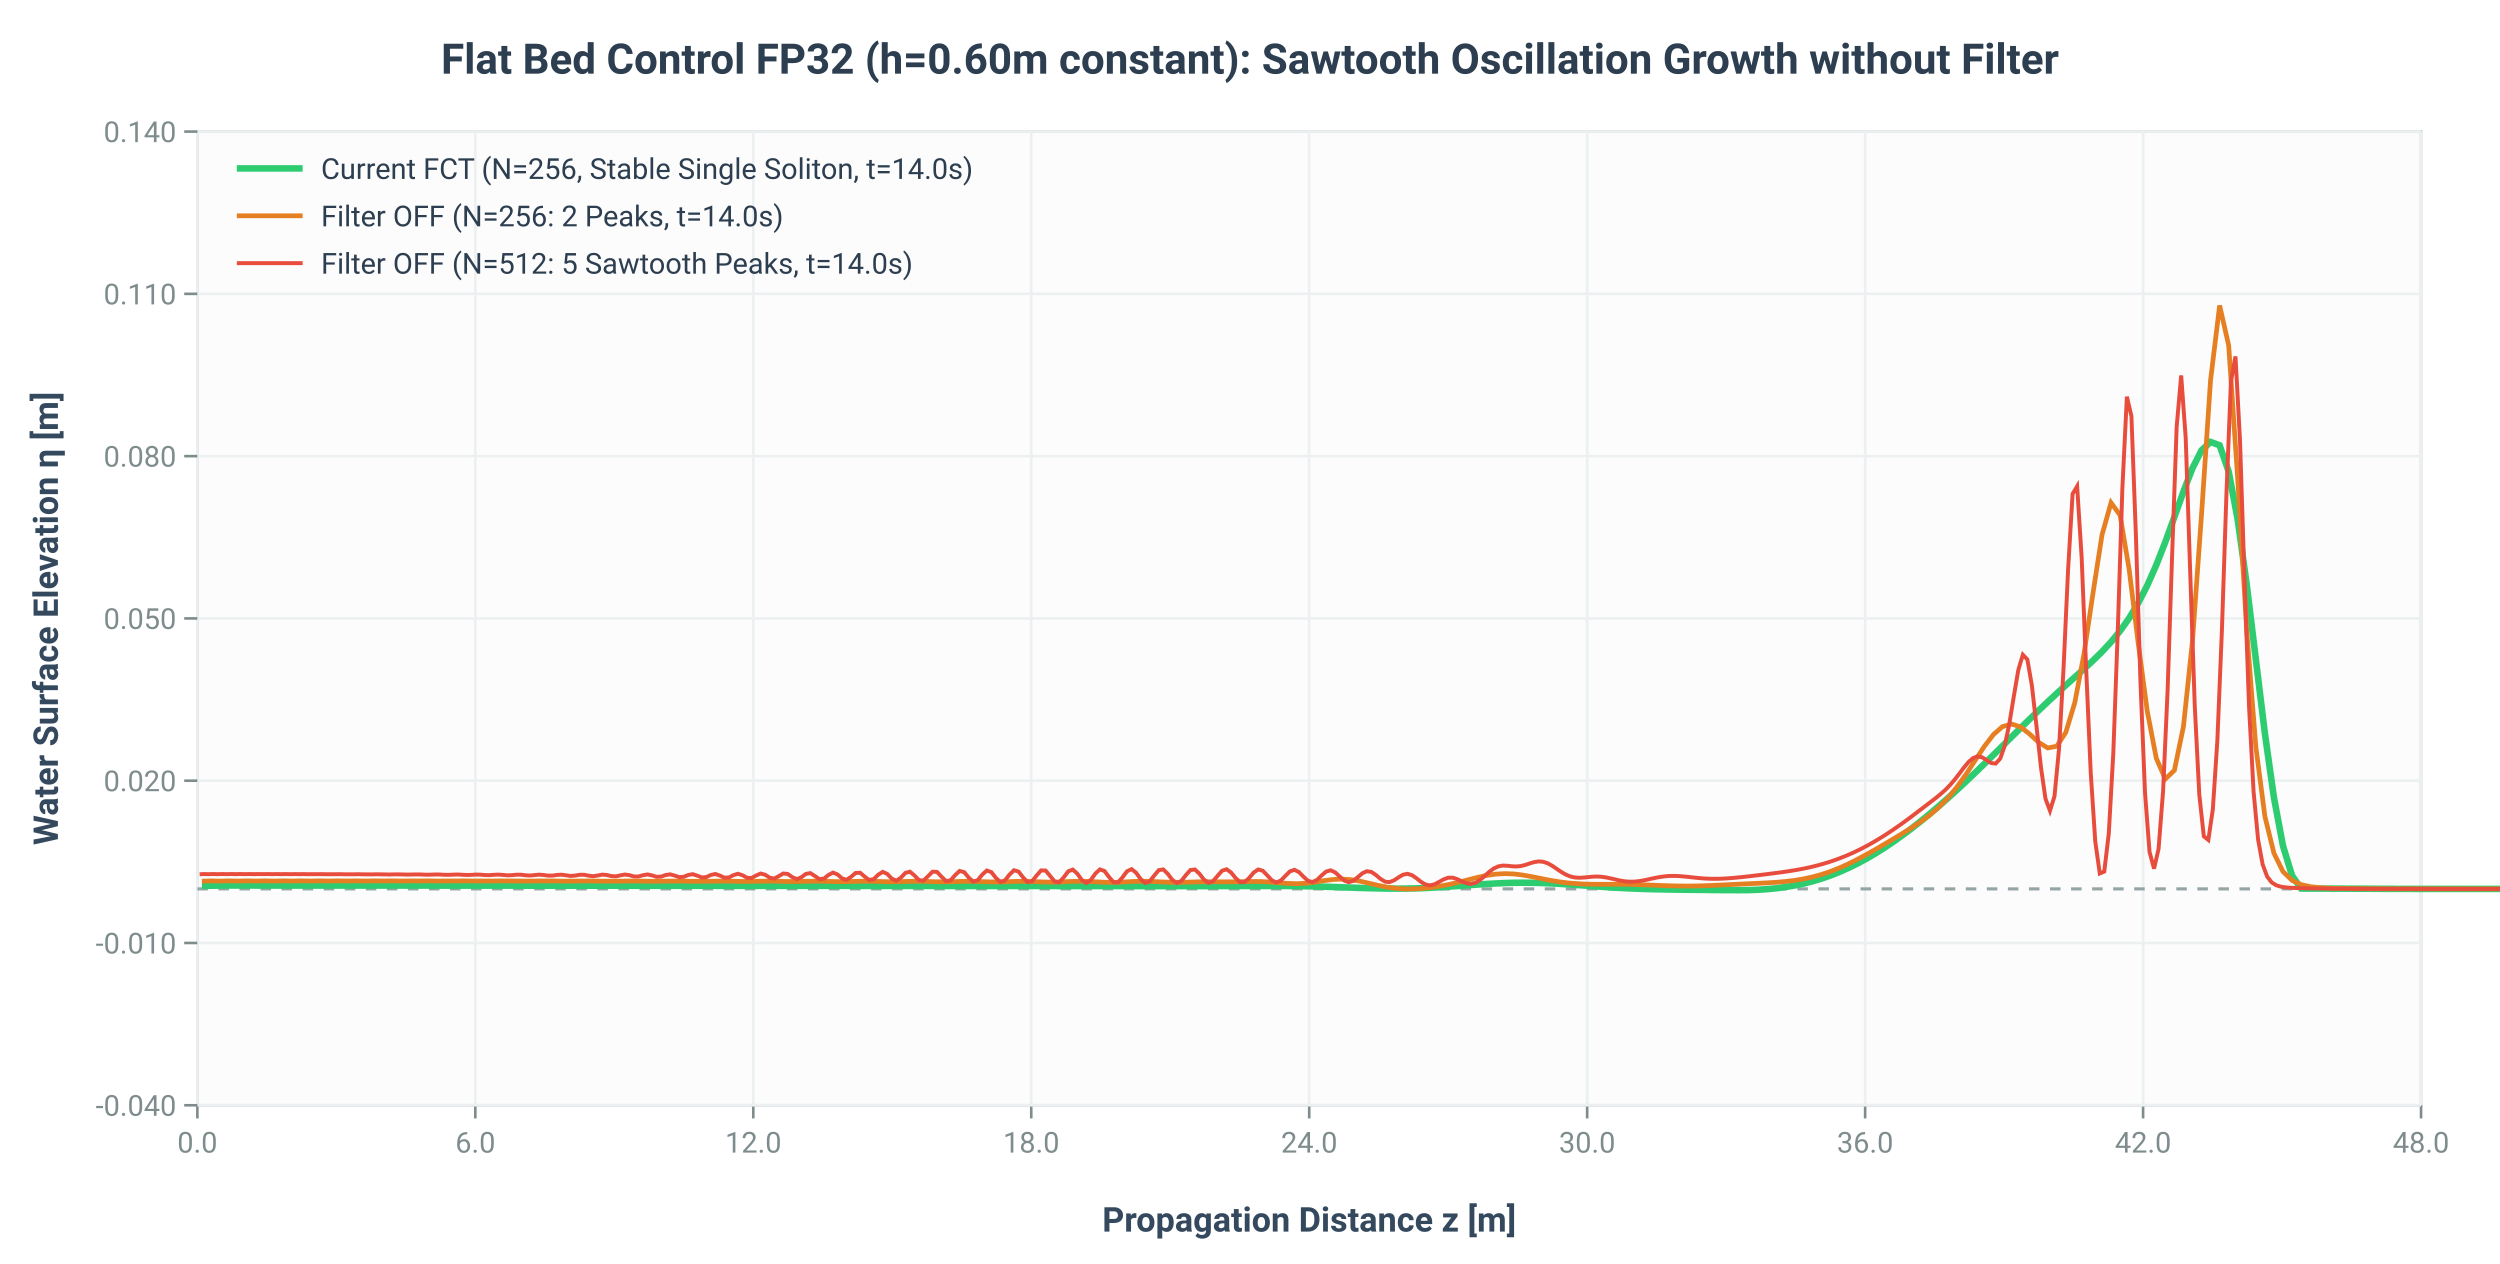
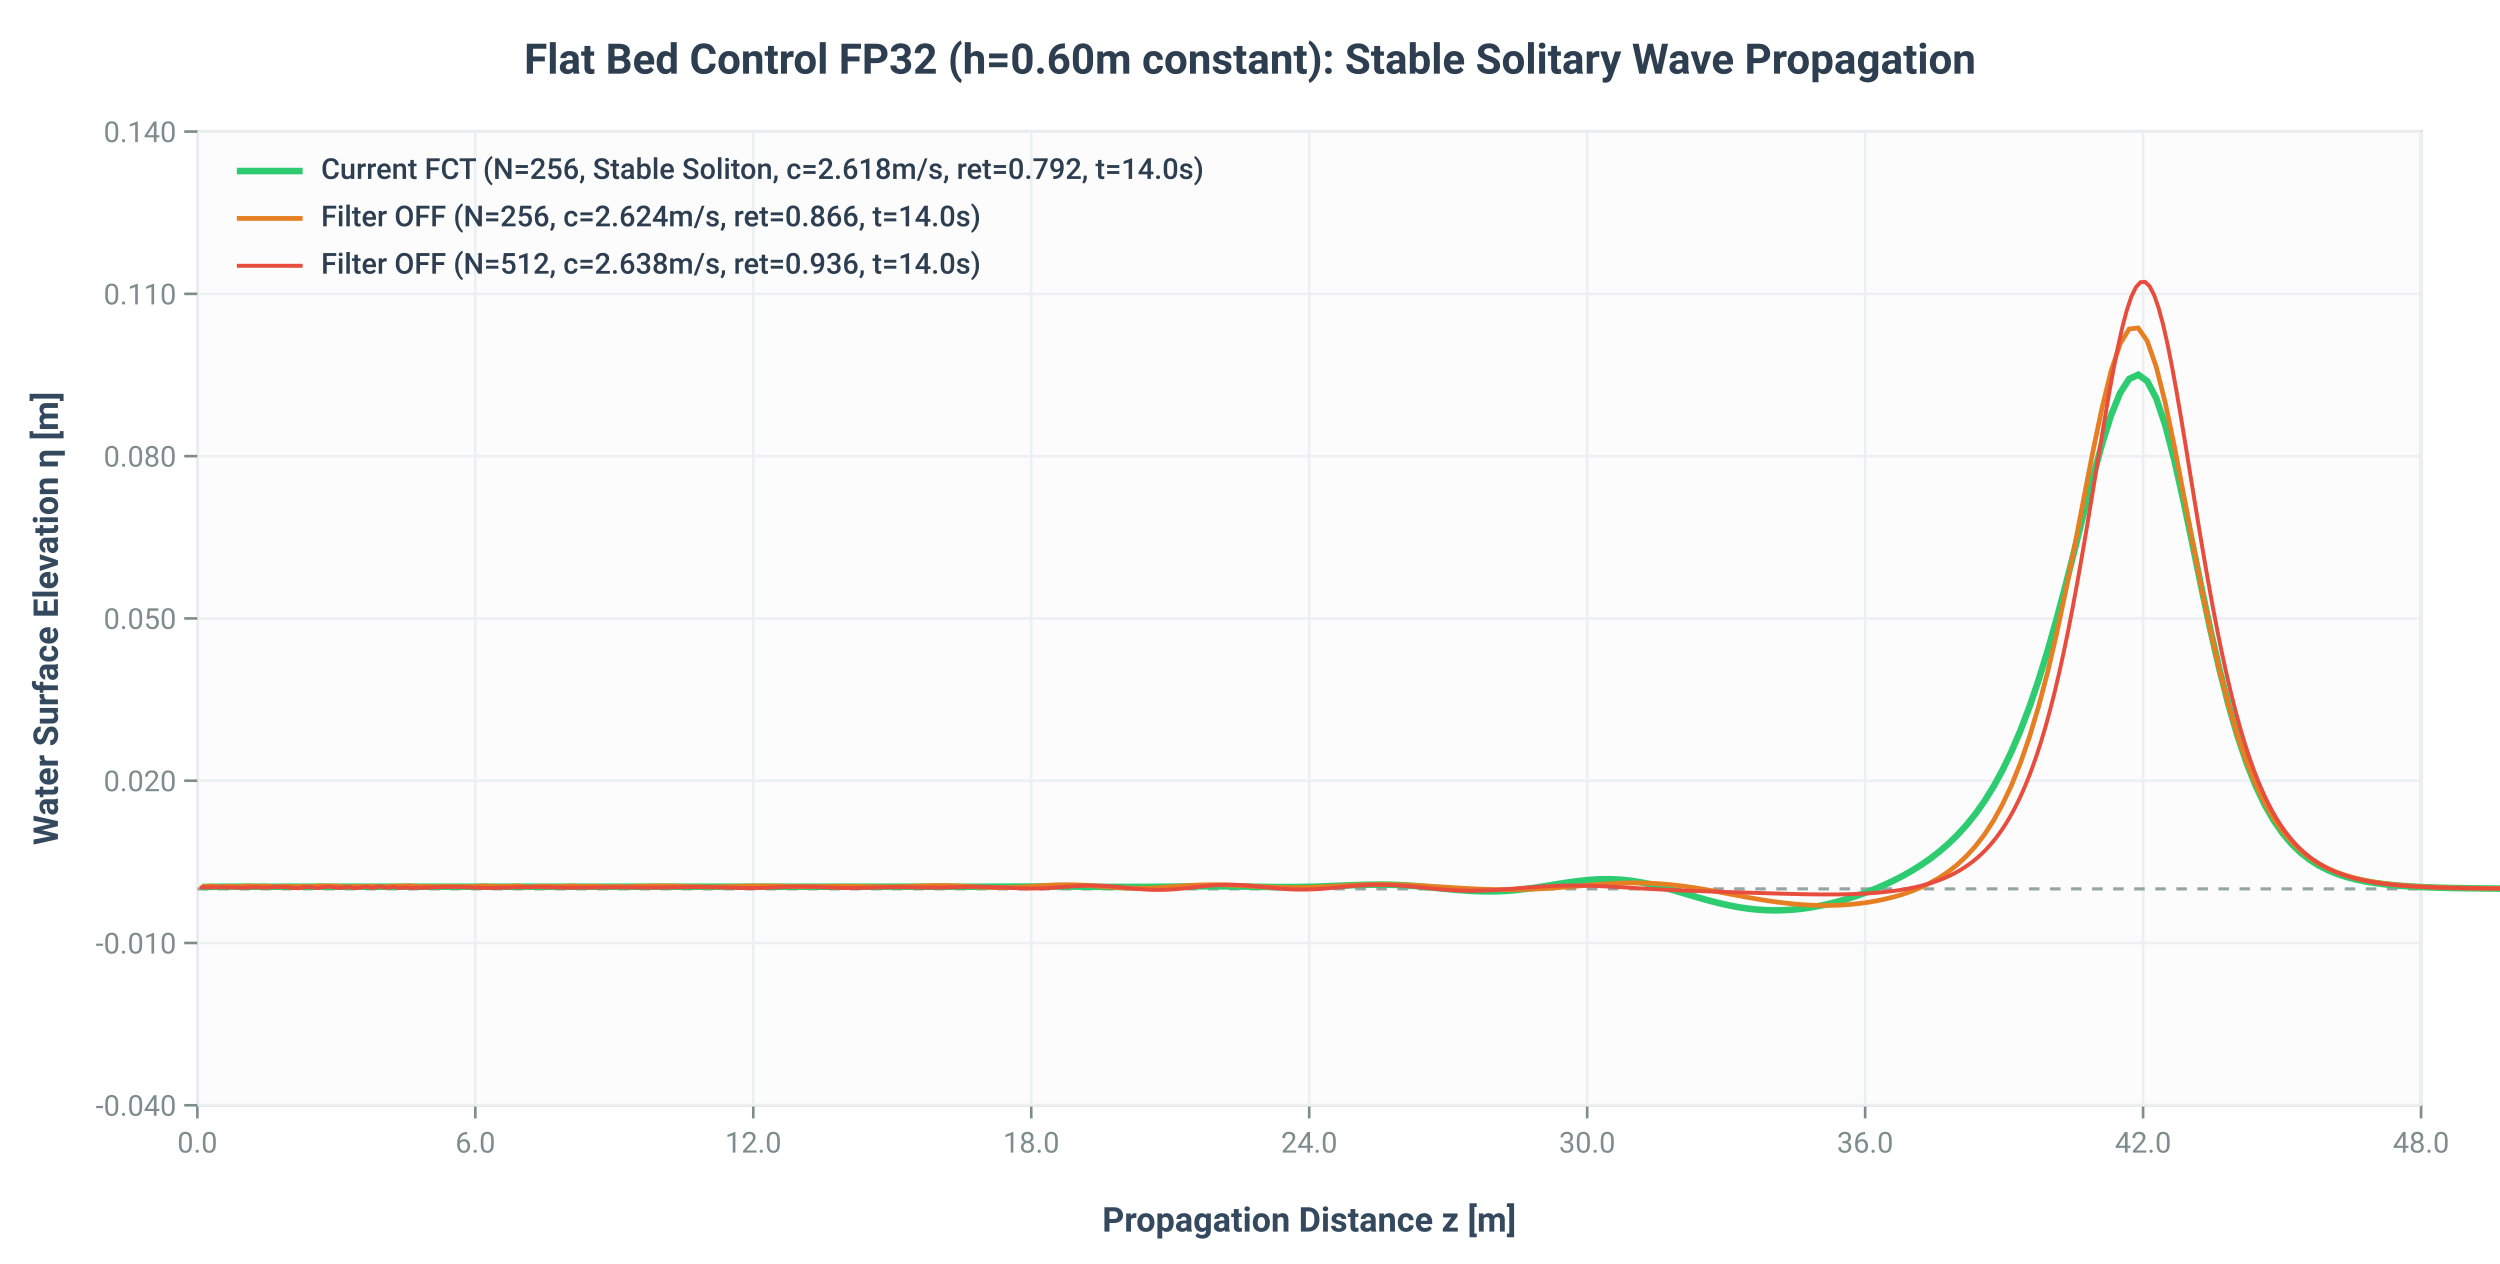
<svg xmlns="http://www.w3.org/2000/svg" viewBox="0 0 950 480" width="950" height="480" style="background-color: #ffffff; font-family: -apple-system, BlinkMacSystemFont, Segoe UI, Roboto, sans-serif;">
-   <text x="475.0" y="28" text-anchor="middle" font-size="16" font-weight="bold" fill="#2c3e50">Flat Bed Control FP32 (h=0.60m constant): Sawtooth Oscillation Growth without Filter</text>
+   <text x="475.0" y="28" text-anchor="middle" font-size="16" font-weight="bold" fill="#2c3e50">Flat Bed Control FP32 (h=0.60m constant): Stable Solitary Wave Propagation</text>
  <rect x="75" y="50" width="845" height="370" fill="#fcfcfc" stroke="#bdc3c7" stroke-width="1" />
  <line x1="75.0" y1="50" x2="75.0" y2="420" stroke="#ecf0f1" stroke-width="1" />
  <line x1="75.0" y1="420" x2="75.0" y2="425" stroke="#7f8c8d" stroke-width="1" />
  <text x="75.0" y="438" text-anchor="middle" font-size="11" fill="#7f8c8d">0.0</text>
  <line x1="180.625" y1="50" x2="180.625" y2="420" stroke="#ecf0f1" stroke-width="1" />
  <line x1="180.625" y1="420" x2="180.625" y2="425" stroke="#7f8c8d" stroke-width="1" />
  <text x="180.625" y="438" text-anchor="middle" font-size="11" fill="#7f8c8d">6.0</text>
  <line x1="286.25" y1="50" x2="286.25" y2="420" stroke="#ecf0f1" stroke-width="1" />
  <line x1="286.25" y1="420" x2="286.25" y2="425" stroke="#7f8c8d" stroke-width="1" />
  <text x="286.25" y="438" text-anchor="middle" font-size="11" fill="#7f8c8d">12.0</text>
  <line x1="391.875" y1="50" x2="391.875" y2="420" stroke="#ecf0f1" stroke-width="1" />
  <line x1="391.875" y1="420" x2="391.875" y2="425" stroke="#7f8c8d" stroke-width="1" />
  <text x="391.875" y="438" text-anchor="middle" font-size="11" fill="#7f8c8d">18.0</text>
  <line x1="497.5" y1="50" x2="497.5" y2="420" stroke="#ecf0f1" stroke-width="1" />
  <line x1="497.5" y1="420" x2="497.5" y2="425" stroke="#7f8c8d" stroke-width="1" />
  <text x="497.5" y="438" text-anchor="middle" font-size="11" fill="#7f8c8d">24.0</text>
  <line x1="603.125" y1="50" x2="603.125" y2="420" stroke="#ecf0f1" stroke-width="1" />
  <line x1="603.125" y1="420" x2="603.125" y2="425" stroke="#7f8c8d" stroke-width="1" />
  <text x="603.125" y="438" text-anchor="middle" font-size="11" fill="#7f8c8d">30.0</text>
  <line x1="708.75" y1="50" x2="708.75" y2="420" stroke="#ecf0f1" stroke-width="1" />
  <line x1="708.75" y1="420" x2="708.75" y2="425" stroke="#7f8c8d" stroke-width="1" />
  <text x="708.75" y="438" text-anchor="middle" font-size="11" fill="#7f8c8d">36.0</text>
  <line x1="814.375" y1="50" x2="814.375" y2="420" stroke="#ecf0f1" stroke-width="1" />
  <line x1="814.375" y1="420" x2="814.375" y2="425" stroke="#7f8c8d" stroke-width="1" />
  <text x="814.375" y="438" text-anchor="middle" font-size="11" fill="#7f8c8d">42.0</text>
  <line x1="920.0" y1="50" x2="920.0" y2="420" stroke="#ecf0f1" stroke-width="1" />
  <line x1="920.0" y1="420" x2="920.0" y2="425" stroke="#7f8c8d" stroke-width="1" />
  <text x="920.0" y="438" text-anchor="middle" font-size="11" fill="#7f8c8d">48.0</text>
  <line x1="75" y1="420.0" x2="920" y2="420.0" stroke="#ecf0f1" stroke-width="1" />
  <line x1="70" y1="420.0" x2="75" y2="420.0" stroke="#7f8c8d" stroke-width="1" />
  <text x="67" y="424.0" text-anchor="end" font-size="11" fill="#7f8c8d">-0.040</text>
  <line x1="75" y1="358.333" x2="920" y2="358.333" stroke="#ecf0f1" stroke-width="1" />
  <line x1="70" y1="358.333" x2="75" y2="358.333" stroke="#7f8c8d" stroke-width="1" />
  <text x="67" y="362.333" text-anchor="end" font-size="11" fill="#7f8c8d">-0.010</text>
  <line x1="75" y1="296.667" x2="920" y2="296.667" stroke="#ecf0f1" stroke-width="1" />
  <line x1="70" y1="296.667" x2="75" y2="296.667" stroke="#7f8c8d" stroke-width="1" />
  <text x="67" y="300.667" text-anchor="end" font-size="11" fill="#7f8c8d">0.020</text>
  <line x1="75" y1="235.0" x2="920" y2="235.0" stroke="#ecf0f1" stroke-width="1" />
  <line x1="70" y1="235.0" x2="75" y2="235.0" stroke="#7f8c8d" stroke-width="1" />
  <text x="67" y="239.0" text-anchor="end" font-size="11" fill="#7f8c8d">0.050</text>
  <line x1="75" y1="173.333" x2="920" y2="173.333" stroke="#ecf0f1" stroke-width="1" />
  <line x1="70" y1="173.333" x2="75" y2="173.333" stroke="#7f8c8d" stroke-width="1" />
  <text x="67" y="177.333" text-anchor="end" font-size="11" fill="#7f8c8d">0.080</text>
  <line x1="75" y1="111.667" x2="920" y2="111.667" stroke="#ecf0f1" stroke-width="1" />
  <line x1="70" y1="111.667" x2="75" y2="111.667" stroke="#7f8c8d" stroke-width="1" />
  <text x="67" y="115.667" text-anchor="end" font-size="11" fill="#7f8c8d">0.110</text>
  <line x1="75" y1="50.0" x2="920" y2="50.0" stroke="#ecf0f1" stroke-width="1" />
  <line x1="70" y1="50.0" x2="75" y2="50.0" stroke="#7f8c8d" stroke-width="1" />
  <text x="67" y="54.0" text-anchor="end" font-size="11" fill="#7f8c8d">0.140</text>
  <text x="497.5" y="468" text-anchor="middle" font-size="13" font-weight="bold" fill="#34495e">Propagation Distance z [m]</text>
  <text x="22" y="235.0" text-anchor="middle" font-size="13" font-weight="bold" fill="#34495e" transform="rotate(-90 22 235.0)">Water Surface Elevation η [m]</text>
  <line x1="75" y1="337.778" x2="920" y2="337.778" stroke="#95a5a6" stroke-width="1.2" stroke-dasharray="4,4" />
-   <path d="M 76.72 336.63 L 80.16 336.58 L 83.60 336.52 L 87.03 336.49 L 90.47 336.49 L 93.91 336.50 L 97.35 336.51 L 100.79 336.51 L 104.23 336.51 L 107.66 336.51 L 111.10 336.51 L 114.54 336.51 L 117.98 336.51 L 121.42 336.52 L 124.86 336.52 L 128.29 336.52 L 131.73 336.52 L 135.17 336.52 L 138.61 336.52 L 142.05 336.52 L 145.49 336.52 L 148.92 336.53 L 152.36 336.53 L 155.80 336.53 L 159.24 336.53 L 162.68 336.53 L 166.12 336.54 L 169.55 336.54 L 172.99 336.54 L 176.43 336.54 L 179.87 336.54 L 183.31 336.55 L 186.75 336.55 L 190.18 336.55 L 193.62 336.55 L 197.06 336.56 L 200.50 336.56 L 203.94 336.56 L 207.38 336.56 L 210.81 336.57 L 214.25 336.57 L 217.69 336.57 L 221.13 336.57 L 224.57 336.58 L 228.00 336.58 L 231.44 336.58 L 234.88 336.58 L 238.32 336.58 L 241.76 336.59 L 245.20 336.59 L 248.63 336.59 L 252.07 336.59 L 255.51 336.59 L 258.95 336.60 L 262.39 336.60 L 265.83 336.60 L 269.26 336.60 L 272.70 336.61 L 276.14 336.61 L 279.58 336.61 L 283.02 336.61 L 286.46 336.61 L 289.89 336.62 L 293.33 336.62 L 296.77 336.62 L 300.21 336.62 L 303.65 336.62 L 307.09 336.63 L 310.52 336.63 L 313.96 336.63 L 317.40 336.63 L 320.84 336.63 L 324.28 336.64 L 327.72 336.64 L 331.15 336.64 L 334.59 336.64 L 338.03 336.65 L 341.47 336.65 L 344.91 336.65 L 348.35 336.65 L 351.78 336.65 L 355.22 336.66 L 358.66 336.66 L 362.10 336.66 L 365.54 336.66 L 368.98 336.66 L 372.41 336.67 L 375.85 336.67 L 379.29 336.67 L 382.73 336.67 L 386.17 336.68 L 389.61 336.68 L 393.04 336.68 L 396.48 336.68 L 399.92 336.68 L 403.36 336.69 L 406.80 336.69 L 410.24 336.69 L 413.67 336.69 L 417.11 336.69 L 420.55 336.69 L 423.99 336.70 L 427.43 336.70 L 430.87 336.71 L 434.30 336.71 L 437.74 336.71 L 441.18 336.72 L 444.62 336.72 L 448.06 336.72 L 451.50 336.72 L 454.93 336.72 L 458.37 336.72 L 461.81 336.71 L 465.25 336.70 L 468.69 336.69 L 472.13 336.68 L 475.56 336.67 L 479.00 336.66 L 482.44 336.66 L 485.88 336.66 L 489.32 336.68 L 492.76 336.72 L 496.19 336.77 L 499.63 336.85 L 503.07 336.94 L 506.51 337.05 L 509.95 337.17 L 513.39 337.29 L 516.82 337.41 L 520.26 337.51 L 523.70 337.59 L 527.14 337.65 L 530.58 337.67 L 534.01 337.66 L 537.45 337.59 L 540.89 337.48 L 544.33 337.31 L 547.77 337.11 L 551.21 336.88 L 554.64 336.63 L 558.08 336.37 L 561.52 336.13 L 564.96 335.90 L 568.40 335.71 L 571.84 335.56 L 575.27 335.46 L 578.71 335.43 L 582.15 335.45 L 585.59 335.53 L 589.03 335.67 L 592.47 335.85 L 595.90 336.07 L 599.34 336.31 L 602.78 336.56 L 606.22 336.81 L 609.66 337.05 L 613.10 337.27 L 616.53 337.46 L 619.97 337.62 L 623.41 337.75 L 626.85 337.86 L 630.29 337.94 L 633.73 338.00 L 637.16 338.05 L 640.60 338.09 L 644.04 338.13 L 647.48 338.16 L 650.92 338.20 L 654.36 338.23 L 657.79 338.25 L 661.23 338.26 L 664.67 338.23 L 668.11 338.10 L 671.55 337.87 L 674.99 337.54 L 678.42 337.08 L 681.86 336.50 L 685.30 335.78 L 688.74 334.90 L 692.18 333.87 L 695.62 332.68 L 699.05 331.31 L 702.49 329.78 L 705.93 328.09 L 709.37 326.23 L 712.81 324.21 L 716.25 322.04 L 719.68 319.72 L 723.12 317.26 L 726.56 314.68 L 730.00 311.97 L 733.44 309.14 L 736.88 306.21 L 740.31 303.18 L 743.75 300.06 L 747.19 296.85 L 750.63 293.58 L 754.07 290.24 L 757.51 286.87 L 760.94 283.47 L 764.38 280.05 L 767.82 276.66 L 771.26 273.29 L 774.70 269.97 L 778.14 266.71 L 781.57 263.52 L 785.01 260.39 L 788.45 257.30 L 791.89 254.20 L 795.33 251.02 L 798.77 247.64 L 802.20 243.94 L 805.64 239.75 L 809.08 234.89 L 812.52 229.18 L 815.96 222.47 L 819.39 214.70 L 822.83 205.93 L 826.27 196.45 L 829.71 186.80 L 833.15 177.89 L 836.59 171.11 L 840.02 167.94 L 843.46 169.22 L 846.90 179.24 L 850.34 197.52 L 853.78 222.34 L 857.22 250.62 L 860.65 278.66 L 864.09 303.05 L 867.53 321.41 L 870.97 332.71 L 874.41 337.64 L 877.85 337.67 L 881.28 337.67 L 884.72 337.67 L 888.16 337.68 L 891.60 337.69 L 895.04 337.70 L 898.48 337.71 L 901.91 337.73 L 905.35 337.75 L 908.79 337.76 L 912.23 337.77 L 915.67 337.77 L 919.11 337.78 L 922.54 337.78 L 925.98 337.78 L 929.42 337.78 L 932.86 337.78 L 936.30 337.78 L 939.74 337.78 L 943.17 337.78 L 946.61 337.78 L 950.05 337.78 L 953.49 337.78" fill="none" stroke="#2ecc71" stroke-width="2.5" />
-   <line x1="90" y1="64" x2="115" y2="64" stroke="#2ecc71" stroke-width="2.5" />
-   <text x="122" y="68" font-size="11" fill="#2c3e50">Current FCT (N=256, Stable Single Soliton, t=14.0s)</text>
-   <path d="M 76.72 334.86 L 80.16 334.74 L 83.60 334.82 L 87.03 334.72 L 90.47 334.81 L 93.91 334.72 L 97.35 334.80 L 100.79 334.72 L 104.23 334.80 L 107.66 334.72 L 111.10 334.79 L 114.54 334.72 L 117.98 334.79 L 121.42 334.72 L 124.86 334.79 L 128.29 334.72 L 131.73 334.78 L 135.17 334.72 L 138.61 334.79 L 142.05 334.73 L 145.49 334.77 L 148.92 334.72 L 152.36 334.80 L 155.80 334.74 L 159.24 334.77 L 162.68 334.72 L 166.12 334.80 L 169.55 334.76 L 172.99 334.78 L 176.43 334.72 L 179.87 334.79 L 183.31 334.77 L 186.75 334.80 L 190.18 334.74 L 193.62 334.78 L 197.06 334.78 L 200.50 334.83 L 203.94 334.77 L 207.38 334.78 L 210.81 334.77 L 214.25 334.85 L 217.69 334.81 L 221.13 334.80 L 224.57 334.76 L 228.00 334.83 L 231.44 334.85 L 234.88 334.85 L 238.32 334.78 L 241.76 334.80 L 245.20 334.84 L 248.63 334.90 L 252.07 334.85 L 255.51 334.81 L 258.95 334.80 L 262.39 334.89 L 265.83 334.91 L 269.26 334.89 L 272.70 334.81 L 276.14 334.83 L 279.58 334.89 L 283.02 334.96 L 286.46 334.91 L 289.89 334.84 L 293.33 334.82 L 296.77 334.92 L 300.21 334.98 L 303.65 334.97 L 307.09 334.87 L 310.52 334.84 L 313.96 334.90 L 317.40 335.01 L 320.84 335.02 L 324.28 334.95 L 327.72 334.85 L 331.15 334.88 L 334.59 334.98 L 338.03 335.07 L 341.47 335.03 L 344.91 334.93 L 348.35 334.86 L 351.78 334.94 L 355.22 335.06 L 358.66 335.11 L 362.10 335.04 L 365.54 334.92 L 368.98 334.89 L 372.41 334.99 L 375.85 335.11 L 379.29 335.15 L 382.73 335.06 L 386.17 334.93 L 389.61 334.90 L 393.04 335.01 L 396.48 335.15 L 399.92 335.22 L 403.36 335.12 L 406.80 334.96 L 410.24 334.87 L 413.67 334.95 L 417.11 335.13 L 420.55 335.28 L 423.99 335.27 L 427.43 335.13 L 430.87 334.95 L 434.30 334.87 L 437.74 334.95 L 441.18 335.12 L 444.62 335.26 L 448.06 335.29 L 451.50 335.21 L 454.93 335.11 L 458.37 335.06 L 461.81 335.07 L 465.25 335.11 L 468.69 335.10 L 472.13 335.03 L 475.56 334.96 L 479.00 334.98 L 482.44 335.15 L 485.88 335.43 L 489.32 335.70 L 492.76 335.81 L 496.19 335.63 L 499.63 335.21 L 503.07 334.66 L 506.51 334.21 L 509.95 334.05 L 513.39 334.27 L 516.82 334.85 L 520.26 335.63 L 523.70 336.44 L 527.14 337.12 L 530.58 337.58 L 534.01 337.78 L 537.45 337.77 L 540.89 337.56 L 544.33 337.18 L 547.77 336.65 L 551.21 335.96 L 554.64 335.15 L 558.08 334.26 L 561.52 333.39 L 564.96 332.65 L 568.40 332.16 L 571.84 331.97 L 575.27 332.10 L 578.71 332.53 L 582.15 333.14 L 585.59 333.83 L 589.03 334.51 L 592.47 335.09 L 595.90 335.53 L 599.34 335.81 L 602.78 335.97 L 606.22 336.03 L 609.66 336.03 L 613.10 336.03 L 616.53 336.04 L 619.97 336.09 L 623.41 336.19 L 626.85 336.31 L 630.29 336.45 L 633.73 336.57 L 637.16 336.66 L 640.60 336.69 L 644.04 336.67 L 647.48 336.58 L 650.92 336.45 L 654.36 336.29 L 657.79 336.12 L 661.23 335.96 L 664.67 335.81 L 668.11 335.65 L 671.55 335.48 L 674.99 335.27 L 678.42 334.97 L 681.86 334.56 L 685.30 333.99 L 688.74 333.25 L 692.18 332.30 L 695.62 331.14 L 699.05 329.78 L 702.49 328.22 L 705.93 326.50 L 709.37 324.64 L 712.81 322.70 L 716.25 320.69 L 719.68 318.66 L 723.12 316.59 L 726.56 314.45 L 730.00 312.17 L 733.44 309.62 L 736.88 306.65 L 740.31 303.12 L 743.75 298.92 L 747.19 294.09 L 750.63 288.83 L 754.07 283.62 L 757.51 279.13 L 760.94 276.12 L 764.38 275.13 L 767.82 276.25 L 771.26 278.94 L 774.70 282.10 L 778.14 284.22 L 781.57 283.56 L 785.01 278.31 L 788.45 266.88 L 791.89 248.63 L 795.33 225.44 L 798.77 203.23 L 802.20 191.04 L 805.64 195.78 L 809.08 216.40 L 812.52 244.41 L 815.96 270.24 L 819.39 288.15 L 822.83 296.02 L 826.27 292.71 L 829.71 276.09 L 833.15 243.40 L 836.59 195.42 L 840.02 144.41 L 843.46 116.09 L 846.90 131.27 L 850.34 182.14 L 853.78 239.97 L 857.22 283.79 L 860.65 310.20 L 864.09 324.22 L 867.53 331.18 L 870.97 334.54 L 874.41 336.15 L 877.85 336.92 L 881.28 337.30 L 884.72 337.49 L 888.16 337.59 L 891.60 337.65 L 895.04 337.69 L 898.48 337.71 L 901.91 337.73 L 905.35 337.74 L 908.79 337.75 L 912.23 337.75 L 915.67 337.76 L 919.11 337.76 L 922.54 337.77 L 925.98 337.77 L 929.42 337.77 L 932.86 337.77 L 936.30 337.77 L 939.74 337.77 L 943.17 337.78 L 946.61 337.78 L 950.05 337.78 L 953.49 337.78" fill="none" stroke="#e67e22" stroke-width="1.8" />
-   <line x1="90" y1="82" x2="115" y2="82" stroke="#e67e22" stroke-width="1.8" />
-   <text x="122" y="86" font-size="11" fill="#2c3e50">Filter OFF (N=256: 2 Peaks, t=14.0s)</text>
-   <path d="M 75.86 332.22 L 77.58 332.14 L 79.30 332.19 L 81.02 332.13 L 82.74 332.19 L 84.46 332.13 L 86.17 332.18 L 87.89 332.13 L 89.61 332.18 L 91.33 332.13 L 93.05 332.18 L 94.77 332.13 L 96.49 332.18 L 98.21 332.14 L 99.93 332.17 L 101.65 332.14 L 103.37 332.18 L 105.09 332.15 L 106.80 332.18 L 108.52 332.14 L 110.24 332.19 L 111.96 332.16 L 113.68 332.18 L 115.40 332.16 L 117.12 332.20 L 118.84 332.18 L 120.56 332.19 L 122.28 332.17 L 124.00 332.21 L 125.72 332.20 L 127.43 332.21 L 129.15 332.18 L 130.87 332.23 L 132.59 332.23 L 134.31 332.24 L 136.03 332.20 L 137.75 332.24 L 139.47 332.26 L 141.19 332.27 L 142.91 332.23 L 144.63 332.25 L 146.35 332.28 L 148.06 332.31 L 149.78 332.26 L 151.50 332.26 L 153.22 332.30 L 154.94 332.35 L 156.66 332.31 L 158.38 332.28 L 160.10 332.31 L 161.82 332.39 L 163.54 332.37 L 165.26 332.31 L 166.97 332.31 L 168.69 332.41 L 170.41 332.44 L 172.13 332.37 L 173.85 332.31 L 175.57 332.40 L 177.29 332.49 L 179.01 332.46 L 180.73 332.34 L 182.45 332.37 L 184.17 332.51 L 185.89 332.56 L 187.60 332.43 L 189.32 332.35 L 191.04 332.46 L 192.76 332.62 L 194.48 332.57 L 196.20 332.39 L 197.92 332.39 L 199.64 332.60 L 201.36 332.70 L 203.08 332.54 L 204.80 332.37 L 206.52 332.49 L 208.23 332.73 L 209.95 332.73 L 211.67 332.48 L 213.39 332.38 L 215.11 332.61 L 216.83 332.86 L 218.55 332.72 L 220.27 332.42 L 221.99 332.42 L 223.71 332.76 L 225.43 332.95 L 227.15 332.69 L 228.86 332.36 L 230.58 332.49 L 232.30 332.91 L 234.02 333.02 L 235.74 332.63 L 237.46 332.32 L 239.18 332.57 L 240.90 333.06 L 242.62 333.07 L 244.34 332.57 L 246.06 332.29 L 247.78 332.66 L 249.49 333.19 L 251.21 333.12 L 252.93 332.52 L 254.65 332.25 L 256.37 332.72 L 258.09 333.31 L 259.81 333.19 L 261.53 332.49 L 263.25 332.19 L 264.97 332.75 L 266.69 333.43 L 268.41 333.29 L 270.12 332.49 L 271.84 332.12 L 273.56 332.72 L 275.28 333.52 L 277.00 333.43 L 278.72 332.55 L 280.44 332.03 L 282.16 332.61 L 283.88 333.56 L 285.60 333.63 L 287.32 332.69 L 289.04 331.95 L 290.75 332.40 L 292.47 333.51 L 294.19 333.86 L 295.91 332.96 L 297.63 331.94 L 299.35 332.11 L 301.07 333.31 L 302.79 334.05 L 304.51 333.37 L 306.23 332.08 L 307.95 331.79 L 309.66 332.90 L 311.38 334.08 L 313.10 333.87 L 314.82 332.49 L 316.54 331.59 L 318.26 332.29 L 319.98 333.80 L 321.70 334.32 L 323.42 333.19 L 325.14 331.72 L 326.86 331.65 L 328.58 333.11 L 330.29 334.42 L 332.01 334.05 L 333.73 332.38 L 335.45 331.31 L 337.17 332.10 L 338.89 333.89 L 340.61 334.66 L 342.33 333.52 L 344.05 331.70 L 345.77 331.24 L 347.49 332.68 L 349.21 334.46 L 350.92 334.63 L 352.64 332.97 L 354.36 331.24 L 356.08 331.33 L 357.80 333.18 L 359.52 334.82 L 361.24 334.52 L 362.96 332.55 L 364.68 330.96 L 366.40 331.43 L 368.12 333.50 L 369.84 335.04 L 371.55 334.47 L 373.27 332.34 L 374.99 330.79 L 376.71 331.40 L 378.43 333.59 L 380.15 335.17 L 381.87 334.58 L 383.59 332.37 L 385.31 330.70 L 387.03 331.19 L 388.75 333.39 L 390.47 335.19 L 392.18 334.87 L 393.90 332.72 L 395.62 330.75 L 397.34 330.82 L 399.06 332.87 L 400.78 335.00 L 402.50 335.26 L 404.22 333.40 L 405.94 331.10 L 407.66 330.44 L 409.38 332.01 L 411.10 334.41 L 412.81 335.52 L 414.53 334.37 L 416.25 331.96 L 417.97 330.37 L 419.69 330.98 L 421.41 333.25 L 423.13 335.24 L 424.85 335.30 L 426.57 333.37 L 428.29 331.06 L 430.01 330.28 L 431.73 331.66 L 433.44 334.05 L 435.16 335.52 L 436.88 334.91 L 438.60 332.72 L 440.32 330.67 L 442.04 330.38 L 443.76 332.06 L 445.48 334.37 L 447.20 335.55 L 448.92 334.73 L 450.64 332.54 L 452.35 330.62 L 454.07 330.41 L 455.79 332.03 L 457.51 334.26 L 459.23 335.48 L 460.95 334.85 L 462.67 332.83 L 464.39 330.87 L 466.11 330.33 L 467.83 331.58 L 469.55 333.70 L 471.27 335.25 L 472.98 335.19 L 474.70 333.60 L 476.42 331.55 L 478.14 330.40 L 479.86 330.89 L 481.58 332.65 L 483.30 334.53 L 485.02 335.33 L 486.74 334.60 L 488.46 332.82 L 490.18 331.12 L 491.90 330.53 L 493.61 331.40 L 495.33 333.15 L 497.05 334.71 L 498.77 335.19 L 500.49 334.34 L 502.21 332.68 L 503.93 331.19 L 505.65 330.72 L 507.37 331.51 L 509.09 333.10 L 510.81 334.61 L 512.53 335.24 L 514.24 334.71 L 515.96 333.33 L 517.68 331.86 L 519.40 331.06 L 521.12 331.33 L 522.84 332.49 L 524.56 333.96 L 526.28 335.01 L 528.00 335.21 L 529.72 334.53 L 531.44 333.39 L 533.16 332.38 L 534.87 332.05 L 536.59 332.58 L 538.31 333.77 L 540.03 335.13 L 541.75 336.13 L 543.47 336.44 L 545.19 336.00 L 546.91 335.09 L 548.63 334.13 L 550.35 333.53 L 552.07 333.52 L 553.79 334.08 L 555.50 334.92 L 557.22 335.63 L 558.94 335.88 L 560.66 335.47 L 562.38 334.41 L 564.10 332.94 L 565.82 331.38 L 567.54 330.08 L 569.26 329.25 L 570.98 328.92 L 572.70 328.98 L 574.42 329.17 L 576.13 329.26 L 577.85 329.11 L 579.57 328.68 L 581.29 328.11 L 583.01 327.59 L 584.73 327.33 L 586.45 327.48 L 588.17 328.07 L 589.89 329.03 L 591.61 330.20 L 593.33 331.36 L 595.04 332.36 L 596.76 333.07 L 598.48 333.45 L 600.20 333.55 L 601.92 333.46 L 603.64 333.28 L 605.36 333.13 L 607.08 333.08 L 608.80 333.20 L 610.52 333.46 L 612.24 333.83 L 613.96 334.23 L 615.67 334.61 L 617.39 334.89 L 619.11 335.04 L 620.83 335.03 L 622.55 334.87 L 624.27 334.60 L 625.99 334.25 L 627.71 333.86 L 629.43 333.50 L 631.15 333.20 L 632.87 332.98 L 634.59 332.86 L 636.30 332.85 L 638.02 332.91 L 639.74 333.05 L 641.46 333.22 L 643.18 333.41 L 644.90 333.59 L 646.62 333.75 L 648.34 333.86 L 650.06 333.93 L 651.78 333.95 L 653.50 333.92 L 655.22 333.85 L 656.93 333.74 L 658.65 333.60 L 660.37 333.44 L 662.09 333.27 L 663.81 333.08 L 665.53 332.88 L 667.25 332.68 L 668.97 332.47 L 670.69 332.27 L 672.41 332.05 L 674.13 331.83 L 675.85 331.61 L 677.56 331.37 L 679.28 331.12 L 681.00 330.85 L 682.72 330.56 L 684.44 330.25 L 686.16 329.91 L 687.88 329.53 L 689.60 329.12 L 691.32 328.68 L 693.04 328.19 L 694.76 327.67 L 696.48 327.10 L 698.19 326.49 L 699.91 325.84 L 701.63 325.14 L 703.35 324.40 L 705.07 323.61 L 706.79 322.78 L 708.51 321.89 L 710.23 320.96 L 711.95 319.99 L 713.67 318.97 L 715.39 317.91 L 717.11 316.81 L 718.82 315.68 L 720.54 314.50 L 722.26 313.30 L 723.98 312.06 L 725.70 310.79 L 727.42 309.49 L 729.14 308.18 L 730.86 306.87 L 732.58 305.56 L 734.30 304.25 L 736.02 302.91 L 737.73 301.49 L 739.45 299.93 L 741.17 298.15 L 742.89 296.13 L 744.61 293.90 L 746.33 291.62 L 748.05 289.55 L 749.77 288.06 L 751.49 287.43 L 753.21 287.78 L 754.93 288.84 L 756.65 289.96 L 758.36 290.16 L 760.08 288.28 L 761.80 283.38 L 763.52 275.18 L 765.24 264.68 L 766.96 254.59 L 768.68 248.80 L 770.40 250.60 L 772.12 260.53 L 773.84 275.75 L 775.56 291.57 L 777.28 303.51 L 778.99 308.10 L 780.71 302.57 L 782.43 284.56 L 784.15 253.88 L 785.87 216.53 L 787.59 187.67 L 789.31 184.77 L 791.03 211.86 L 792.75 254.37 L 794.47 293.48 L 796.19 319.67 L 797.91 331.91 L 799.62 331.19 L 801.34 316.74 L 803.06 286.09 L 804.78 238.97 L 806.50 185.58 L 808.22 150.74 L 809.94 158.14 L 811.66 203.86 L 813.38 259.33 L 815.10 301.14 L 816.82 323.73 L 818.54 330.09 L 820.25 322.62 L 821.97 300.64 L 823.69 262.35 L 825.41 210.89 L 827.13 162.21 L 828.85 142.67 L 830.57 166.45 L 832.29 217.88 L 834.01 268.32 L 835.73 301.95 L 837.45 317.80 L 839.17 319.19 L 840.88 307.49 L 842.60 281.37 L 844.32 239.64 L 846.04 187.87 L 847.76 144.82 L 849.48 135.44 L 851.20 167.27 L 852.92 220.31 L 854.64 268.53 L 856.36 300.85 L 858.08 319.08 L 859.80 328.47 L 861.51 333.08 L 863.23 335.31 L 864.95 336.39 L 866.67 336.92 L 868.39 337.19 L 870.11 337.34 L 871.83 337.43 L 873.55 337.48 L 875.27 337.53 L 876.99 337.56 L 878.71 337.59 L 880.43 337.61 L 882.14 337.63 L 883.86 337.65 L 885.58 337.66 L 887.30 337.68 L 889.02 337.69 L 890.74 337.70 L 892.46 337.71 L 894.18 337.72 L 895.90 337.72 L 897.62 337.73 L 899.34 337.74 L 901.05 337.74 L 902.77 337.75 L 904.49 337.75 L 906.21 337.75 L 907.93 337.76 L 909.65 337.76 L 911.37 337.76 L 913.09 337.76 L 914.81 337.76 L 916.53 337.77 L 918.25 337.77 L 919.97 337.77 L 921.68 337.77 L 923.40 337.77 L 925.12 337.77 L 926.84 337.77 L 928.56 337.77 L 930.28 337.77 L 932.00 337.77 L 933.72 337.77 L 935.44 337.77 L 937.16 337.78 L 938.88 337.78 L 940.60 337.78 L 942.31 337.78 L 944.03 337.78 L 945.75 337.78 L 947.47 337.78 L 949.19 337.78 L 950.91 337.78 L 952.63 337.78 L 954.35 337.78" fill="none" stroke="#e74c3c" stroke-width="1.5" />
-   <line x1="90" y1="100" x2="115" y2="100" stroke="#e74c3c" stroke-width="1.5" />
-   <text x="122" y="104" font-size="11" fill="#2c3e50">Filter OFF (N=512: 5 Sawtooth Peaks, t=14.0s)</text>
+   <path d="M 76.72 337.06 L 80.16 337.01 L 83.60 336.96 L 87.03 336.93 L 90.47 336.93 L 93.91 336.94 L 97.35 336.95 L 100.79 336.95 L 104.23 336.96 L 107.66 336.95 L 111.10 336.95 L 114.54 336.95 L 117.98 336.95 L 121.42 336.95 L 124.86 336.95 L 128.29 336.95 L 131.73 336.95 L 135.17 336.95 L 138.61 336.95 L 142.05 336.95 L 145.49 336.95 L 148.92 336.95 L 152.36 336.95 L 155.80 336.95 L 159.24 336.95 L 162.68 336.95 L 166.12 336.95 L 169.55 336.95 L 172.99 336.95 L 176.43 336.95 L 179.87 336.95 L 183.31 336.95 L 186.75 336.95 L 190.18 336.95 L 193.62 336.95 L 197.06 336.95 L 200.50 336.95 L 203.94 336.95 L 207.38 336.95 L 210.81 336.95 L 214.25 336.95 L 217.69 336.95 L 221.13 336.95 L 224.57 336.95 L 228.00 336.95 L 231.44 336.95 L 234.88 336.95 L 238.32 336.95 L 241.76 336.95 L 245.20 336.95 L 248.63 336.95 L 252.07 336.95 L 255.51 336.95 L 258.95 336.95 L 262.39 336.95 L 265.83 336.95 L 269.26 336.95 L 272.70 336.95 L 276.14 336.95 L 279.58 336.95 L 283.02 336.95 L 286.46 336.95 L 289.89 336.95 L 293.33 336.95 L 296.77 336.95 L 300.21 336.95 L 303.65 336.95 L 307.09 336.95 L 310.52 336.95 L 313.96 336.95 L 317.40 336.95 L 320.84 336.94 L 324.28 336.94 L 327.72 336.94 L 331.15 336.94 L 334.59 336.94 L 338.03 336.94 L 341.47 336.94 L 344.91 336.95 L 348.35 336.95 L 351.78 336.95 L 355.22 336.96 L 358.66 336.96 L 362.10 336.96 L 365.54 336.96 L 368.98 336.95 L 372.41 336.95 L 375.85 336.94 L 379.29 336.92 L 382.73 336.91 L 386.17 336.90 L 389.61 336.89 L 393.04 336.88 L 396.48 336.88 L 399.92 336.89 L 403.36 336.90 L 406.80 336.92 L 410.24 336.94 L 413.67 336.96 L 417.11 336.99 L 420.55 337.01 L 423.99 337.03 L 427.43 337.03 L 430.87 337.03 L 434.30 337.02 L 437.74 337.00 L 441.18 336.97 L 444.62 336.93 L 448.06 336.89 L 451.50 336.85 L 454.93 336.83 L 458.37 336.81 L 461.81 336.81 L 465.25 336.82 L 468.69 336.85 L 472.13 336.89 L 475.56 336.94 L 479.00 336.99 L 482.44 337.04 L 485.88 337.07 L 489.32 337.08 L 492.76 337.06 L 496.19 337.01 L 499.63 336.92 L 503.07 336.81 L 506.51 336.67 L 509.95 336.53 L 513.39 336.40 L 516.82 336.28 L 520.26 336.19 L 523.70 336.16 L 527.14 336.17 L 530.58 336.27 L 534.01 336.44 L 537.45 336.67 L 540.89 336.96 L 544.33 337.28 L 547.77 337.61 L 551.21 337.94 L 554.64 338.24 L 558.08 338.49 L 561.52 338.66 L 564.96 338.73 L 568.40 338.71 L 571.84 338.56 L 575.27 338.30 L 578.71 337.93 L 582.15 337.48 L 585.59 336.96 L 589.03 336.41 L 592.47 335.85 L 595.90 335.32 L 599.34 334.85 L 602.78 334.47 L 606.22 334.21 L 609.66 334.09 L 613.10 334.12 L 616.53 334.34 L 619.97 334.72 L 623.41 335.27 L 626.85 335.96 L 630.29 336.78 L 633.73 337.69 L 637.16 338.66 L 640.60 339.68 L 644.04 340.69 L 647.48 341.68 L 650.92 342.61 L 654.36 343.45 L 657.79 344.20 L 661.23 344.83 L 664.67 345.32 L 668.11 345.67 L 671.55 345.88 L 674.99 345.94 L 678.42 345.84 L 681.86 345.61 L 685.30 345.23 L 688.74 344.72 L 692.18 344.07 L 695.62 343.31 L 699.05 342.41 L 702.49 341.41 L 705.93 340.28 L 709.37 339.04 L 712.81 337.68 L 716.25 336.19 L 719.68 334.57 L 723.12 332.79 L 726.56 330.84 L 730.00 328.69 L 733.44 326.31 L 736.88 323.66 L 740.31 320.70 L 743.75 317.36 L 747.19 313.60 L 750.63 309.33 L 754.07 304.47 L 757.51 298.95 L 760.94 292.67 L 764.38 285.54 L 767.82 277.48 L 771.26 268.42 L 774.70 258.31 L 778.14 247.16 L 781.57 235.03 L 785.01 222.07 L 788.45 208.51 L 791.89 194.74 L 795.33 181.26 L 798.77 168.70 L 802.20 157.81 L 805.64 149.33 L 809.08 144.00 L 812.52 142.39 L 815.96 144.85 L 819.39 151.40 L 822.83 161.66 L 826.27 174.93 L 829.71 190.31 L 833.15 206.82 L 836.59 223.52 L 840.02 239.65 L 843.46 254.63 L 846.90 268.11 L 850.34 279.94 L 853.78 290.12 L 857.22 298.74 L 860.65 305.95 L 864.09 311.92 L 867.53 316.84 L 870.97 320.87 L 874.41 324.15 L 877.85 326.81 L 881.28 328.97 L 884.72 330.71 L 888.16 332.11 L 891.60 333.24 L 895.04 334.15 L 898.48 334.88 L 901.91 335.46 L 905.35 335.93 L 908.79 336.31 L 912.23 336.60 L 915.67 336.84 L 919.11 337.03 L 922.54 337.18 L 925.98 337.30 L 929.42 337.39 L 932.86 337.47 L 936.30 337.52 L 939.74 337.56 L 943.17 337.60 L 946.61 337.63 L 950.05 337.67 L 953.49 337.69" fill="none" stroke="#2ecc71" stroke-width="2.5" />
+   <line x1="90" y1="65" x2="115" y2="65" stroke="#2ecc71" stroke-width="2.5" />
+   <text x="122" y="68" font-size="11" font-weight="500" fill="#2c3e50">Current FCT (N=256, Stable Soliton, c=2.618m/s, ret=0.792, t=14.0s)</text>
+   <path d="M 76.72 336.98 L 80.16 336.69 L 83.60 336.96 L 87.03 336.79 L 90.47 336.95 L 93.91 336.65 L 97.35 336.81 L 100.79 336.70 L 104.23 336.97 L 107.66 336.80 L 111.10 336.95 L 114.54 336.80 L 117.98 336.94 L 121.42 336.63 L 124.86 336.72 L 128.29 336.71 L 131.73 337.05 L 135.17 336.85 L 138.61 336.88 L 142.05 336.79 L 145.49 337.01 L 148.92 336.75 L 152.36 336.72 L 155.80 336.62 L 159.24 336.88 L 162.68 336.84 L 166.12 336.95 L 169.55 336.78 L 172.99 336.93 L 176.43 336.88 L 179.87 336.91 L 183.31 336.64 L 186.75 336.79 L 190.18 336.85 L 193.62 336.80 L 197.06 336.65 L 200.50 337.08 L 203.94 336.80 L 207.38 336.79 L 210.81 336.91 L 214.25 336.80 L 217.69 336.67 L 221.13 336.89 L 224.57 336.78 L 228.00 336.84 L 231.44 337.01 L 234.88 336.84 L 238.32 336.98 L 241.76 336.77 L 245.20 336.78 L 248.63 336.66 L 252.07 336.67 L 255.51 336.69 L 258.95 336.79 L 262.39 336.89 L 265.83 336.99 L 269.26 337.03 L 272.70 337.01 L 276.14 336.93 L 279.58 336.83 L 283.02 336.73 L 286.46 336.67 L 289.89 336.67 L 293.33 336.71 L 296.77 336.77 L 300.21 336.84 L 303.65 336.89 L 307.09 336.90 L 310.52 336.88 L 313.96 336.84 L 317.40 336.80 L 320.84 336.79 L 324.28 336.82 L 327.72 336.87 L 331.15 336.93 L 334.59 336.97 L 338.03 336.97 L 341.47 336.93 L 344.91 336.84 L 348.35 336.72 L 351.78 336.61 L 355.22 336.53 L 358.66 336.52 L 362.10 336.59 L 365.54 336.72 L 368.98 336.89 L 372.41 337.08 L 375.85 337.22 L 379.29 337.30 L 382.73 337.28 L 386.17 337.17 L 389.61 336.98 L 393.04 336.75 L 396.48 336.51 L 399.92 336.32 L 403.36 336.20 L 406.80 336.19 L 410.24 336.29 L 413.67 336.48 L 417.11 336.74 L 420.55 337.01 L 423.99 337.26 L 427.43 337.45 L 430.87 337.54 L 434.30 337.54 L 437.74 337.43 L 441.18 337.25 L 444.62 337.01 L 448.06 336.76 L 451.50 336.52 L 454.93 336.34 L 458.37 336.22 L 461.81 336.19 L 465.25 336.25 L 468.69 336.37 L 472.13 336.54 L 475.56 336.74 L 479.00 336.93 L 482.44 337.10 L 485.88 337.22 L 489.32 337.28 L 492.76 337.28 L 496.19 337.22 L 499.63 337.10 L 503.07 336.95 L 506.51 336.77 L 509.95 336.59 L 513.39 336.43 L 516.82 336.29 L 520.26 336.19 L 523.70 336.14 L 527.14 336.14 L 530.58 336.19 L 534.01 336.29 L 537.45 336.44 L 540.89 336.61 L 544.33 336.82 L 547.77 337.03 L 551.21 337.25 L 554.64 337.46 L 558.08 337.66 L 561.52 337.82 L 564.96 337.96 L 568.40 338.04 L 571.84 338.08 L 575.27 338.07 L 578.71 338.01 L 582.15 337.89 L 585.59 337.73 L 589.03 337.52 L 592.47 337.27 L 595.90 337.00 L 599.34 336.71 L 602.78 336.43 L 606.22 336.16 L 609.66 335.92 L 613.10 335.72 L 616.53 335.58 L 619.97 335.51 L 623.41 335.52 L 626.85 335.62 L 630.29 335.80 L 633.73 336.07 L 637.16 336.43 L 640.60 336.87 L 644.04 337.37 L 647.48 337.93 L 650.92 338.54 L 654.36 339.17 L 657.79 339.82 L 661.23 340.47 L 664.67 341.10 L 668.11 341.70 L 671.55 342.25 L 674.99 342.74 L 678.42 343.17 L 681.86 343.53 L 685.30 343.80 L 688.74 343.98 L 692.18 344.07 L 695.62 344.06 L 699.05 343.95 L 702.49 343.73 L 705.93 343.40 L 709.37 342.95 L 712.81 342.38 L 716.25 341.67 L 719.68 340.82 L 723.12 339.81 L 726.56 338.60 L 730.00 337.19 L 733.44 335.53 L 736.88 333.57 L 740.31 331.28 L 743.75 328.57 L 747.19 325.38 L 750.63 321.61 L 754.07 317.15 L 757.51 311.88 L 760.94 305.66 L 764.38 298.35 L 767.82 289.79 L 771.26 279.82 L 774.70 268.33 L 778.14 255.22 L 781.57 240.52 L 785.01 224.36 L 788.45 207.06 L 791.89 189.16 L 795.33 171.46 L 798.77 155.01 L 802.20 141.01 L 805.64 130.67 L 809.08 125.01 L 812.52 124.63 L 815.96 129.61 L 819.39 139.46 L 822.83 153.22 L 826.27 169.69 L 829.71 187.60 L 833.15 205.84 L 836.59 223.53 L 840.02 240.04 L 843.46 255.01 L 846.90 268.29 L 850.34 279.84 L 853.78 289.74 L 857.22 298.15 L 860.65 305.21 L 864.09 311.10 L 867.53 315.99 L 870.97 320.02 L 874.41 323.33 L 877.85 326.05 L 881.28 328.27 L 884.72 330.07 L 888.16 331.55 L 891.60 332.74 L 895.04 333.71 L 898.48 334.50 L 901.91 335.13 L 905.35 335.65 L 908.79 336.06 L 912.23 336.39 L 915.67 336.66 L 919.11 336.88 L 922.54 337.05 L 925.98 337.19 L 929.42 337.30 L 932.86 337.39 L 936.30 337.46 L 939.74 337.51 L 943.17 337.55 L 946.61 337.59 L 950.05 337.59 L 953.49 337.68" fill="none" stroke="#e67e22" stroke-width="1.8" />
+   <line x1="90" y1="83" x2="115" y2="83" stroke="#e67e22" stroke-width="1.8" />
+   <text x="122" y="86" font-size="11" font-weight="500" fill="#2c3e50">Filter OFF (N=256, c=2.624m/s, ret=0.866, t=14.0s)</text>
+   <path d="M 75.86 337.30 L 77.58 337.12 L 79.30 337.24 L 81.02 337.11 L 82.74 337.25 L 84.46 337.16 L 86.17 337.26 L 87.89 337.15 L 89.61 337.31 L 91.33 337.28 L 93.05 337.38 L 94.77 337.16 L 96.49 337.16 L 98.21 337.12 L 99.93 337.33 L 101.65 337.21 L 103.37 337.14 L 105.09 336.99 L 106.80 337.11 L 108.52 337.10 L 110.24 337.30 L 111.96 337.42 L 113.68 337.51 L 115.40 337.15 L 117.12 337.05 L 118.84 337.20 L 120.56 337.45 L 122.28 337.20 L 124.00 336.98 L 125.72 336.94 L 127.43 337.31 L 129.15 337.41 L 130.87 337.21 L 132.59 337.03 L 134.31 337.38 L 136.03 337.47 L 137.75 337.15 L 139.47 336.93 L 141.19 337.43 L 142.91 337.14 L 144.63 336.84 L 146.35 337.29 L 148.06 337.21 L 149.78 336.97 L 151.50 337.42 L 153.22 337.27 L 154.94 337.24 L 156.66 337.53 L 158.38 337.21 L 160.10 337.45 L 161.82 337.22 L 163.54 337.27 L 165.26 337.14 L 166.97 337.11 L 168.69 337.05 L 170.41 337.02 L 172.13 337.02 L 173.85 337.05 L 175.57 337.09 L 177.29 337.15 L 179.01 337.22 L 180.73 337.29 L 182.45 337.34 L 184.17 337.38 L 185.89 337.40 L 187.60 337.39 L 189.32 337.36 L 191.04 337.32 L 192.76 337.27 L 194.48 337.21 L 196.20 337.15 L 197.92 337.11 L 199.64 337.08 L 201.36 337.06 L 203.08 337.06 L 204.80 337.08 L 206.52 337.11 L 208.23 337.15 L 209.95 337.19 L 211.67 337.23 L 213.39 337.26 L 215.11 337.29 L 216.83 337.30 L 218.55 337.30 L 220.27 337.29 L 221.99 337.27 L 223.71 337.25 L 225.43 337.23 L 227.15 337.20 L 228.86 337.18 L 230.58 337.17 L 232.30 337.16 L 234.02 337.16 L 235.74 337.17 L 237.46 337.19 L 239.18 337.20 L 240.90 337.22 L 242.62 337.24 L 244.34 337.26 L 246.06 337.27 L 247.78 337.28 L 249.49 337.28 L 251.21 337.26 L 252.93 337.25 L 254.65 337.22 L 256.37 337.19 L 258.09 337.16 L 259.81 337.13 L 261.53 337.10 L 263.25 337.08 L 264.97 337.06 L 266.69 337.06 L 268.41 337.07 L 270.12 337.10 L 271.84 337.14 L 273.56 337.19 L 275.28 337.24 L 277.00 337.30 L 278.72 337.35 L 280.44 337.40 L 282.16 337.44 L 283.88 337.46 L 285.60 337.46 L 287.32 337.44 L 289.04 337.40 L 290.75 337.35 L 292.47 337.28 L 294.19 337.21 L 295.91 337.13 L 297.63 337.06 L 299.35 337.00 L 301.07 336.95 L 302.79 336.92 L 304.51 336.92 L 306.23 336.94 L 307.95 336.98 L 309.66 337.03 L 311.38 337.10 L 313.10 337.17 L 314.82 337.24 L 316.54 337.31 L 318.26 337.36 L 319.98 337.41 L 321.70 337.43 L 323.42 337.44 L 325.14 337.42 L 326.86 337.39 L 328.58 337.36 L 330.29 337.31 L 332.01 337.26 L 333.73 337.21 L 335.45 337.17 L 337.17 337.14 L 338.89 337.12 L 340.61 337.12 L 342.33 337.13 L 344.05 337.14 L 345.77 337.17 L 347.49 337.20 L 349.21 337.23 L 350.92 337.25 L 352.64 337.27 L 354.36 337.28 L 356.08 337.27 L 357.80 337.26 L 359.52 337.23 L 361.24 337.19 L 362.96 337.15 L 364.68 337.10 L 366.40 337.06 L 368.12 337.03 L 369.84 337.00 L 371.55 337.00 L 373.27 337.01 L 374.99 337.04 L 376.71 337.08 L 378.43 337.14 L 380.15 337.22 L 381.87 337.30 L 383.59 337.38 L 385.31 337.46 L 387.03 337.53 L 388.75 337.58 L 390.47 337.62 L 392.18 337.63 L 393.90 337.61 L 395.62 337.57 L 397.34 337.50 L 399.06 337.41 L 400.78 337.30 L 402.50 337.18 L 404.22 337.05 L 405.94 336.92 L 407.66 336.80 L 409.38 336.69 L 411.10 336.61 L 412.81 336.55 L 414.53 336.53 L 416.25 336.54 L 417.97 336.58 L 419.69 336.66 L 421.41 336.77 L 423.13 336.91 L 424.85 337.07 L 426.57 337.24 L 428.29 337.41 L 430.01 337.59 L 431.73 337.75 L 433.44 337.89 L 435.16 338.01 L 436.88 338.10 L 438.60 338.15 L 440.32 338.17 L 442.04 338.14 L 443.76 338.08 L 445.48 337.98 L 447.20 337.85 L 448.92 337.69 L 450.64 337.51 L 452.35 337.32 L 454.07 337.12 L 455.79 336.93 L 457.51 336.74 L 459.23 336.58 L 460.95 336.44 L 462.67 336.33 L 464.39 336.25 L 466.11 336.21 L 467.83 336.21 L 469.55 336.24 L 471.27 336.32 L 472.98 336.42 L 474.70 336.55 L 476.42 336.70 L 478.14 336.87 L 479.86 337.04 L 481.58 337.22 L 483.30 337.40 L 485.02 337.56 L 486.74 337.71 L 488.46 337.83 L 490.18 337.93 L 491.90 338.00 L 493.61 338.03 L 495.33 338.03 L 497.05 338.00 L 498.77 337.94 L 500.49 337.86 L 502.21 337.74 L 503.93 337.61 L 505.65 337.45 L 507.37 337.29 L 509.09 337.12 L 510.81 336.96 L 512.53 336.79 L 514.24 336.64 L 515.96 336.51 L 517.68 336.40 L 519.40 336.31 L 521.12 336.24 L 522.84 336.21 L 524.56 336.20 L 526.28 336.22 L 528.00 336.28 L 529.72 336.36 L 531.44 336.46 L 533.16 336.59 L 534.87 336.73 L 536.59 336.89 L 538.31 337.06 L 540.03 337.23 L 541.75 337.41 L 543.47 337.58 L 545.19 337.75 L 546.91 337.91 L 548.63 338.05 L 550.35 338.17 L 552.07 338.28 L 553.79 338.36 L 555.50 338.43 L 557.22 338.46 L 558.94 338.48 L 560.66 338.47 L 562.38 338.44 L 564.10 338.39 L 565.82 338.32 L 567.54 338.23 L 569.26 338.12 L 570.98 338.01 L 572.70 337.88 L 574.42 337.75 L 576.13 337.61 L 577.85 337.48 L 579.57 337.34 L 581.29 337.21 L 583.01 337.09 L 584.73 336.97 L 586.45 336.86 L 588.17 336.77 L 589.89 336.69 L 591.61 336.62 L 593.33 336.57 L 595.04 336.54 L 596.76 336.52 L 598.48 336.52 L 600.20 336.53 L 601.92 336.55 L 603.64 336.59 L 605.36 336.64 L 607.08 336.70 L 608.80 336.77 L 610.52 336.85 L 612.24 336.93 L 613.96 337.03 L 615.67 337.12 L 617.39 337.22 L 619.11 337.32 L 620.83 337.42 L 622.55 337.53 L 624.27 337.63 L 625.99 337.73 L 627.71 337.82 L 629.43 337.91 L 631.15 338.01 L 632.87 338.09 L 634.59 338.17 L 636.30 338.25 L 638.02 338.33 L 639.74 338.40 L 641.46 338.47 L 643.18 338.53 L 644.90 338.60 L 646.62 338.66 L 648.34 338.72 L 650.06 338.77 L 651.78 338.83 L 653.50 338.88 L 655.22 338.93 L 656.93 338.99 L 658.65 339.04 L 660.37 339.09 L 662.09 339.14 L 663.81 339.20 L 665.53 339.25 L 667.25 339.30 L 668.97 339.35 L 670.69 339.41 L 672.41 339.46 L 674.13 339.51 L 675.85 339.56 L 677.56 339.61 L 679.28 339.65 L 681.00 339.70 L 682.72 339.74 L 684.44 339.78 L 686.16 339.81 L 687.88 339.84 L 689.60 339.86 L 691.32 339.88 L 693.04 339.89 L 694.76 339.89 L 696.48 339.89 L 698.19 339.88 L 699.91 339.85 L 701.63 339.82 L 703.35 339.77 L 705.07 339.71 L 706.79 339.64 L 708.51 339.55 L 710.23 339.45 L 711.95 339.33 L 713.67 339.19 L 715.39 339.03 L 717.11 338.85 L 718.82 338.65 L 720.54 338.42 L 722.26 338.16 L 723.98 337.88 L 725.70 337.56 L 727.42 337.21 L 729.14 336.81 L 730.86 336.38 L 732.58 335.90 L 734.30 335.37 L 736.02 334.78 L 737.73 334.14 L 739.45 333.42 L 741.17 332.63 L 742.89 331.76 L 744.61 330.80 L 746.33 329.74 L 748.05 328.58 L 749.77 327.29 L 751.49 325.86 L 753.21 324.29 L 754.93 322.57 L 756.65 320.66 L 758.36 318.56 L 760.08 316.24 L 761.80 313.69 L 763.52 310.88 L 765.24 307.79 L 766.96 304.41 L 768.68 300.69 L 770.40 296.61 L 772.12 292.15 L 773.84 287.28 L 775.56 281.98 L 777.28 276.21 L 778.99 269.96 L 780.71 263.21 L 782.43 255.94 L 784.15 248.14 L 785.87 239.83 L 787.59 231.01 L 789.31 221.73 L 791.03 212.01 L 792.75 201.93 L 794.47 191.59 L 796.19 181.09 L 797.91 170.57 L 799.62 160.21 L 801.34 150.19 L 803.06 140.72 L 804.78 132.01 L 806.50 124.29 L 808.22 117.78 L 809.94 112.67 L 811.66 109.12 L 813.38 107.25 L 815.10 107.11 L 816.82 108.73 L 818.54 112.05 L 820.25 116.96 L 821.97 123.32 L 823.69 130.92 L 825.41 139.57 L 827.13 149.03 L 828.85 159.09 L 830.57 169.52 L 832.29 180.13 L 834.01 190.76 L 835.73 201.24 L 837.45 211.45 L 839.17 221.31 L 840.88 230.73 L 842.60 239.66 L 844.32 248.08 L 846.04 255.97 L 847.76 263.31 L 849.48 270.12 L 851.20 276.40 L 852.92 282.19 L 854.64 287.49 L 856.36 292.35 L 858.08 296.78 L 859.80 300.81 L 861.51 304.48 L 863.23 307.80 L 864.95 310.81 L 866.67 313.54 L 868.39 316.00 L 870.11 318.22 L 871.83 320.23 L 873.55 322.03 L 875.27 323.66 L 876.99 325.12 L 878.71 326.43 L 880.43 327.61 L 882.14 328.67 L 883.86 329.63 L 885.58 330.48 L 887.30 331.25 L 889.02 331.93 L 890.74 332.55 L 892.46 333.10 L 894.18 333.60 L 895.90 334.04 L 897.62 334.43 L 899.34 334.79 L 901.05 335.11 L 902.77 335.39 L 904.49 335.64 L 906.21 335.87 L 907.93 336.07 L 909.65 336.26 L 911.37 336.42 L 913.09 336.56 L 914.81 336.69 L 916.53 336.81 L 918.25 336.91 L 919.97 337.00 L 921.68 337.08 L 923.40 337.16 L 925.12 337.22 L 926.84 337.28 L 928.56 337.33 L 930.28 337.38 L 932.00 337.42 L 933.72 337.45 L 935.44 337.48 L 937.16 337.51 L 938.88 337.54 L 940.60 337.56 L 942.31 337.57 L 944.03 337.59 L 945.75 337.60 L 947.47 337.61 L 949.19 337.62 L 950.91 337.63 L 952.63 337.62 L 954.35 337.69" fill="none" stroke="#e74c3c" stroke-width="1.5" />
+   <line x1="90" y1="101" x2="115" y2="101" stroke="#e74c3c" stroke-width="1.5" />
+   <text x="122" y="104" font-size="11" font-weight="500" fill="#2c3e50">Filter OFF (N=512, c=2.638m/s, ret=0.936, t=14.0s)</text>
</svg>
